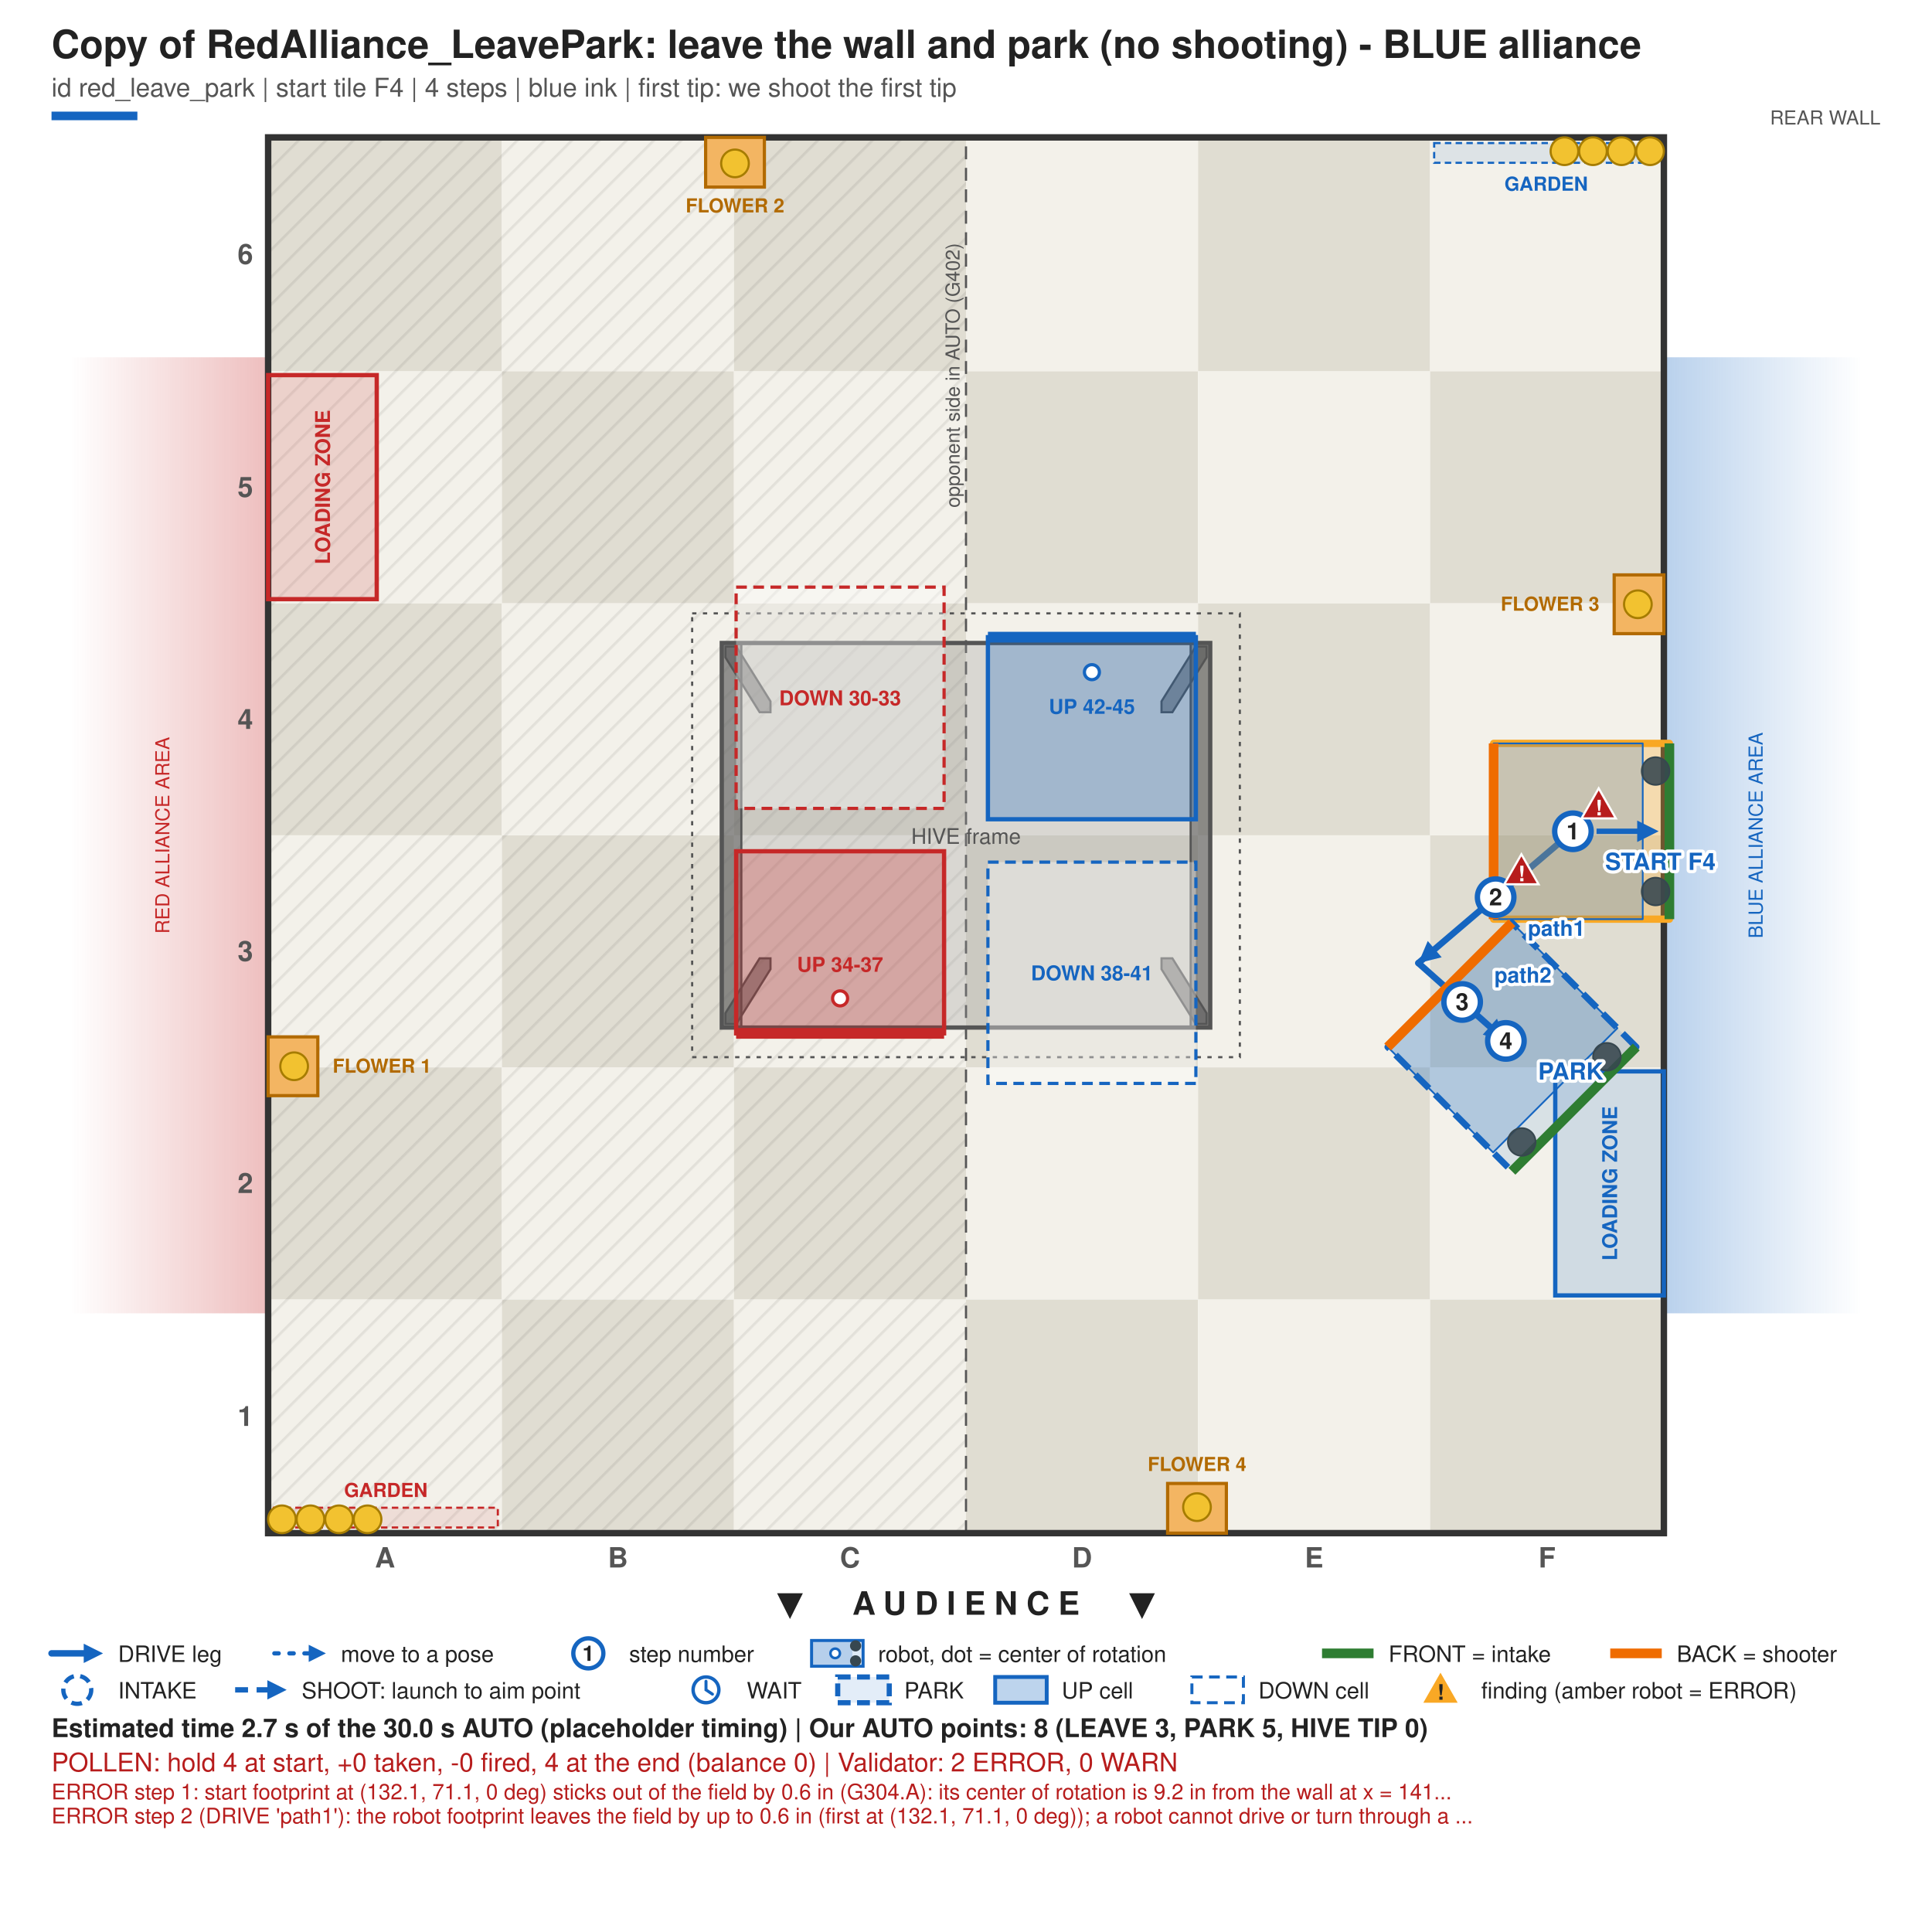
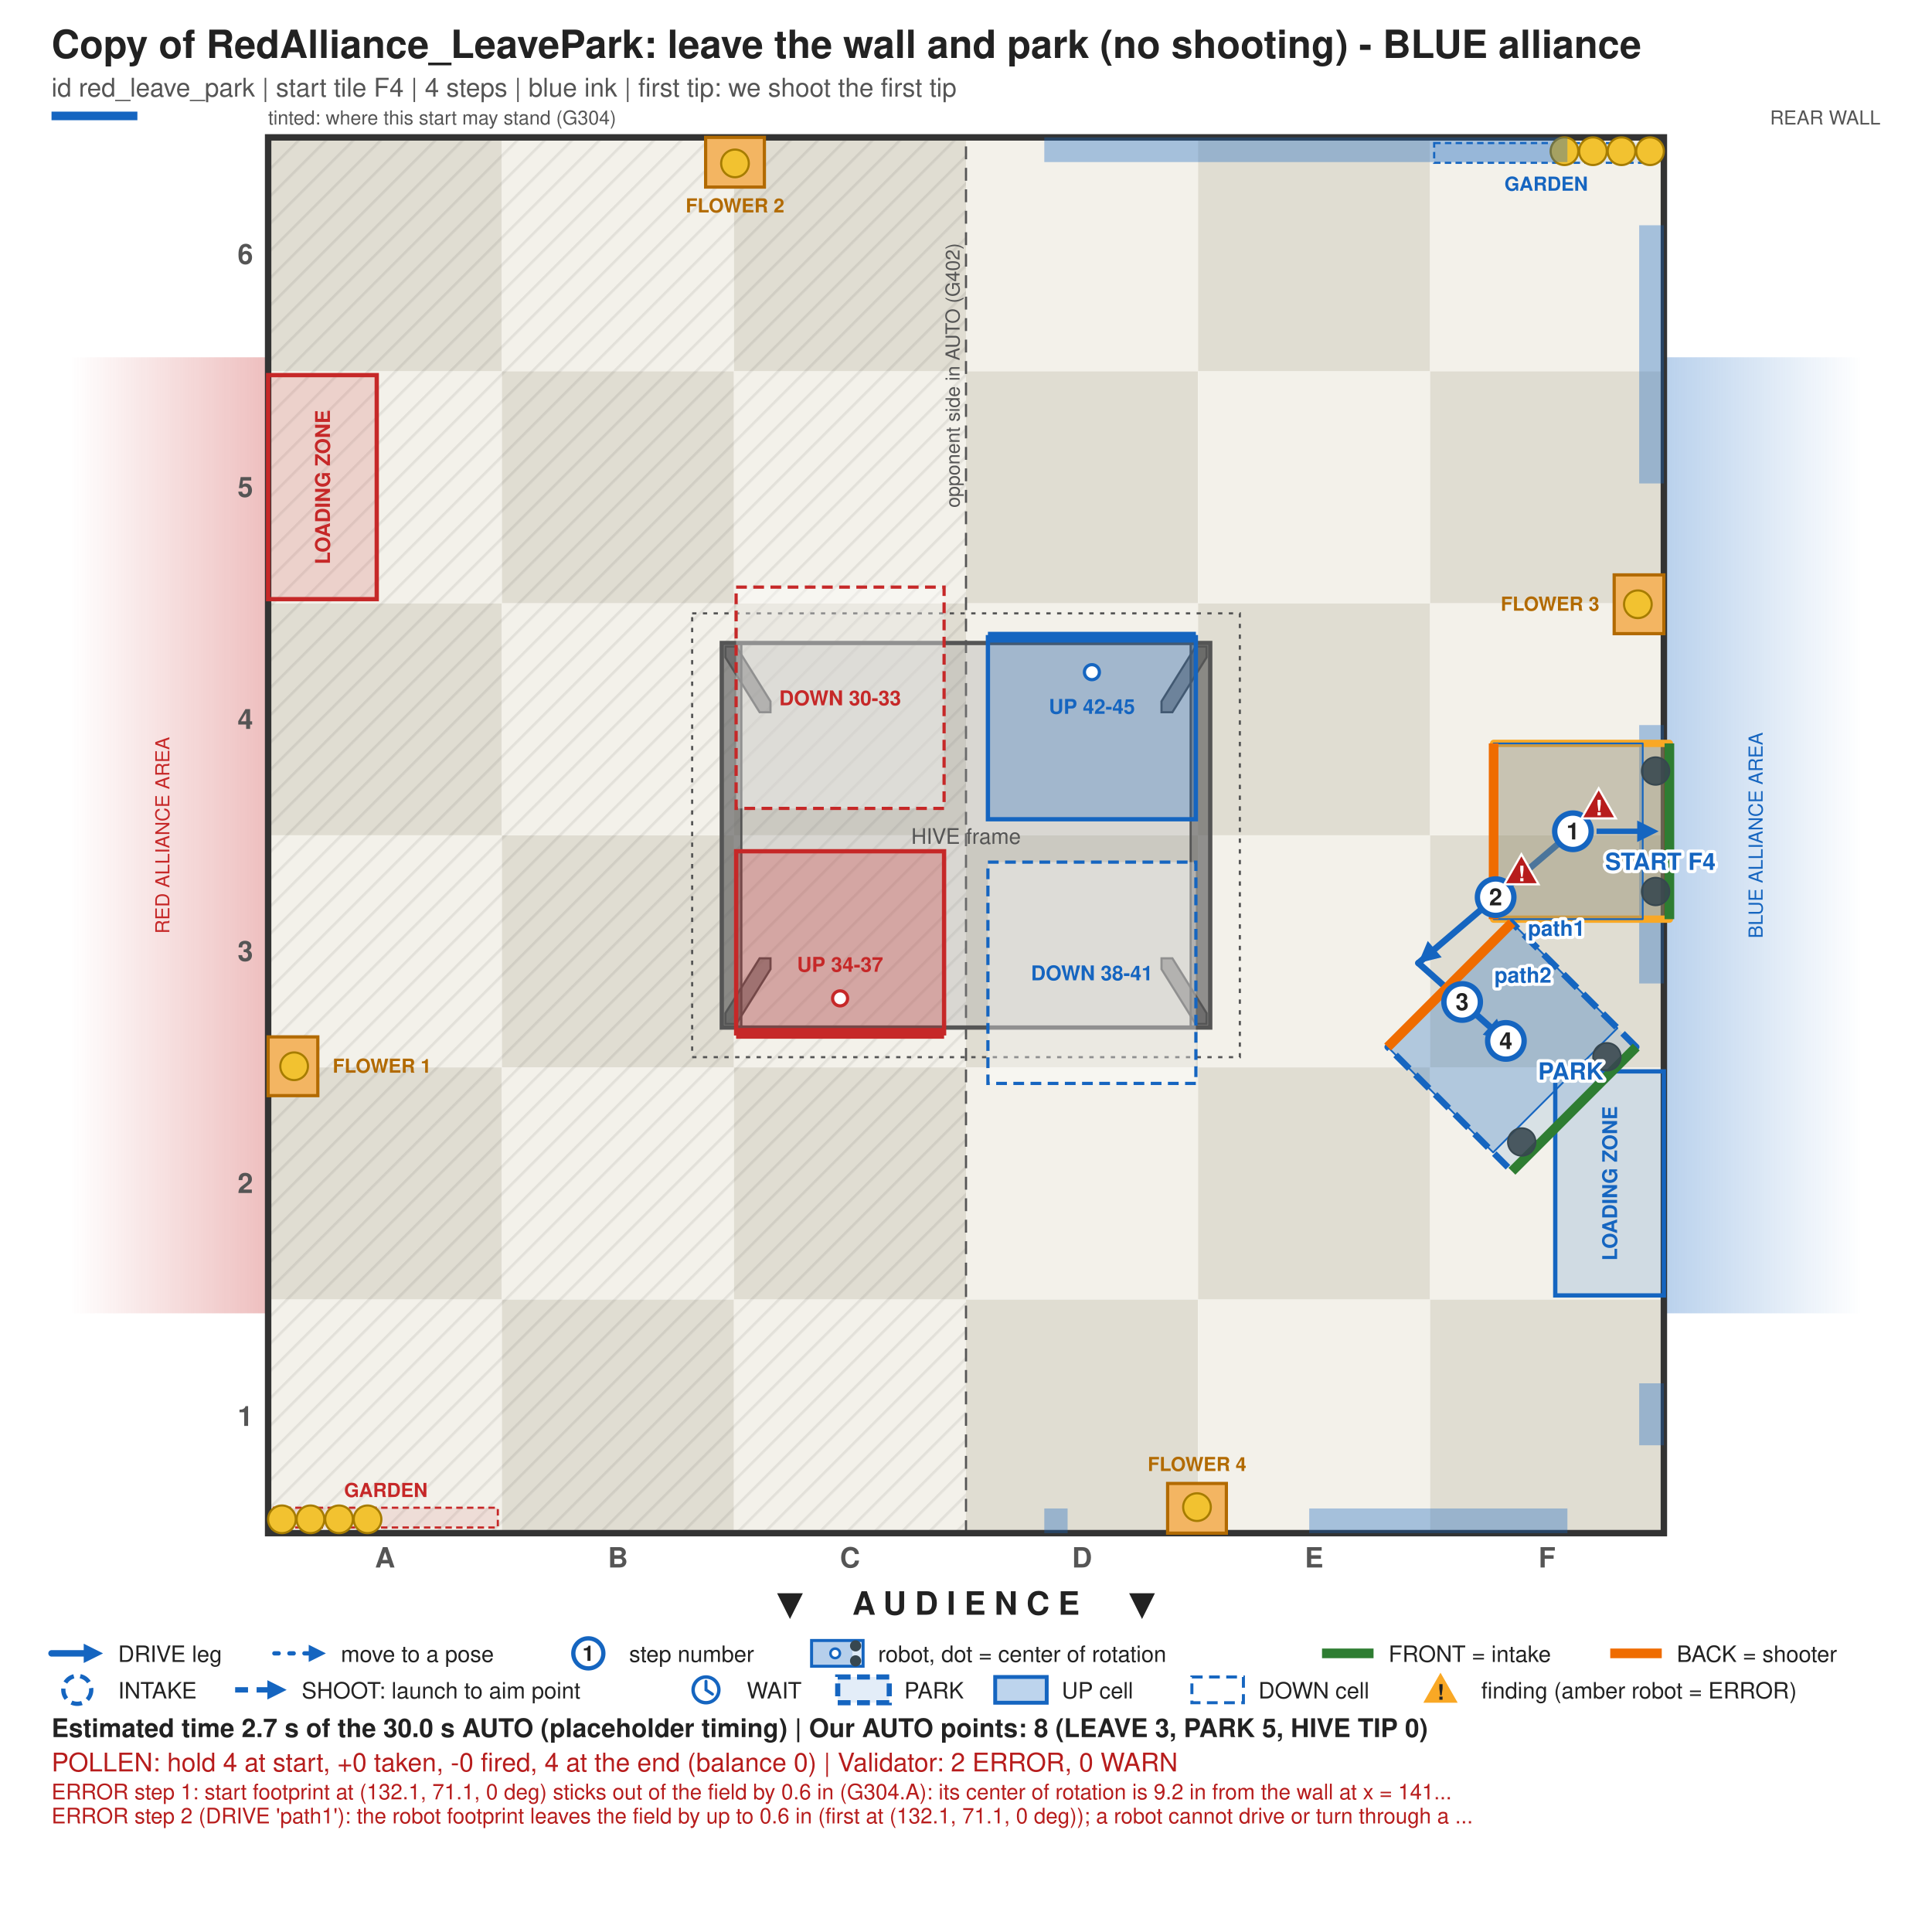
<svg xmlns="http://www.w3.org/2000/svg" viewBox="0 0 900 900" width="900" height="900" role="img" aria-labelledby="svg-title svg-desc" font-family="Helvetica, Arial, sans-serif">
  <defs>
    <linearGradient id="area-red" x1="1" y1="0" x2="0" y2="0">
      <stop offset="0" stop-color="#c62828" stop-opacity="0.30" />
      <stop offset="1" stop-color="#c62828" stop-opacity="0" />
    </linearGradient>
    <linearGradient id="area-blue" x1="0" y1="0" x2="1" y2="0">
      <stop offset="0" stop-color="#1565c0" stop-opacity="0.30" />
      <stop offset="1" stop-color="#1565c0" stop-opacity="0" />
    </linearGradient>
    <pattern id="opponent-hatch" width="9" height="9" patternUnits="userSpaceOnUse" patternTransform="rotate(45)">
      <line x1="0" y1="0" x2="0" y2="9" stroke="#000000" stroke-opacity="0.07" stroke-width="2.5" />
    </pattern>
  </defs>
  <rect id="background" x="0" y="0" width="900" height="900" fill="#ffffff" />
  <text id="title" x="24" y="27" font-size="18.11" font-weight="bold" fill="#222222">Copy of RedAlliance_LeavePark: leave the wall and park (no shooting) - BLUE alliance</text>
  <text id="subtitle" x="24" y="45" font-size="12" fill="#555555">id red_leave_park  |  start tile F4  |  4 steps  |  blue ink  |  first tip: we shoot the first tip</text>
  <rect x="24" y="52" width="40" height="4" fill="#1565c0" />
  <g id="field">
    <rect class="alliance-area" data-alliance="RED" x="32.9" y="166.43" width="92" height="445.37" fill="url(#area-red)" />
    <rect class="alliance-area" data-alliance="BLUE" x="775.1" y="166.43" width="92" height="445.37" fill="url(#area-blue)" />
    <text x="78.9" y="389.12" font-size="9" fill="#c62828" text-anchor="middle" transform="rotate(-90 78.9 389.12)">RED ALLIANCE AREA</text>
    <text x="821.1" y="389.12" font-size="9" fill="#1565c0" text-anchor="middle" transform="rotate(-90 821.1 389.12)">BLUE ALLIANCE AREA</text>
    <rect class="tile" data-tile="A1" x="124.9" y="605.3" width="108.9" height="108.9" fill="#f3f1ea" />
    <rect class="tile" data-tile="A2" x="124.9" y="497.2" width="108.9" height="108.1" fill="#e0ddd2" />
    <rect class="tile" data-tile="A3" x="124.9" y="389.1" width="108.9" height="108.1" fill="#f3f1ea" />
    <rect class="tile" data-tile="A4" x="124.9" y="281" width="108.9" height="108.1" fill="#e0ddd2" />
    <rect class="tile" data-tile="A5" x="124.9" y="172.9" width="108.9" height="108.1" fill="#f3f1ea" />
    <rect class="tile" data-tile="A6" x="124.9" y="64" width="108.9" height="108.9" fill="#e0ddd2" />
    <rect class="tile" data-tile="B1" x="233.8" y="605.3" width="108.1" height="108.9" fill="#e0ddd2" />
    <rect class="tile" data-tile="B2" x="233.8" y="497.2" width="108.1" height="108.1" fill="#f3f1ea" />
    <rect class="tile" data-tile="B3" x="233.8" y="389.1" width="108.1" height="108.1" fill="#e0ddd2" />
    <rect class="tile" data-tile="B4" x="233.8" y="281" width="108.1" height="108.1" fill="#f3f1ea" />
    <rect class="tile" data-tile="B5" x="233.8" y="172.9" width="108.1" height="108.1" fill="#e0ddd2" />
    <rect class="tile" data-tile="B6" x="233.8" y="64" width="108.1" height="108.9" fill="#f3f1ea" />
    <rect class="tile" data-tile="C1" x="341.9" y="605.3" width="108.1" height="108.9" fill="#f3f1ea" />
    <rect class="tile" data-tile="C2" x="341.9" y="497.2" width="108.1" height="108.1" fill="#e0ddd2" />
    <rect class="tile" data-tile="C3" x="341.9" y="389.1" width="108.1" height="108.1" fill="#f3f1ea" />
    <rect class="tile" data-tile="C4" x="341.9" y="281" width="108.1" height="108.1" fill="#e0ddd2" />
    <rect class="tile" data-tile="C5" x="341.9" y="172.9" width="108.1" height="108.1" fill="#f3f1ea" />
    <rect class="tile" data-tile="C6" x="341.9" y="64" width="108.1" height="108.9" fill="#e0ddd2" />
    <rect class="tile" data-tile="D1" x="450" y="605.3" width="108.1" height="108.9" fill="#e0ddd2" />
    <rect class="tile" data-tile="D2" x="450" y="497.2" width="108.1" height="108.1" fill="#f3f1ea" />
    <rect class="tile" data-tile="D3" x="450" y="389.1" width="108.1" height="108.1" fill="#e0ddd2" />
    <rect class="tile" data-tile="D4" x="450" y="281" width="108.1" height="108.1" fill="#f3f1ea" />
    <rect class="tile" data-tile="D5" x="450" y="172.9" width="108.1" height="108.1" fill="#e0ddd2" />
    <rect class="tile" data-tile="D6" x="450" y="64" width="108.1" height="108.9" fill="#f3f1ea" />
    <rect class="tile" data-tile="E1" x="558.1" y="605.3" width="108.1" height="108.9" fill="#f3f1ea" />
    <rect class="tile" data-tile="E2" x="558.1" y="497.2" width="108.1" height="108.1" fill="#e0ddd2" />
    <rect class="tile" data-tile="E3" x="558.1" y="389.1" width="108.1" height="108.1" fill="#f3f1ea" />
    <rect class="tile" data-tile="E4" x="558.1" y="281" width="108.1" height="108.1" fill="#e0ddd2" />
    <rect class="tile" data-tile="E5" x="558.1" y="172.9" width="108.1" height="108.1" fill="#f3f1ea" />
    <rect class="tile" data-tile="E6" x="558.1" y="64" width="108.1" height="108.9" fill="#e0ddd2" />
    <rect class="tile" data-tile="F1" x="666.2" y="605.3" width="108.9" height="108.9" fill="#e0ddd2" />
    <rect class="tile" data-tile="F2" x="666.2" y="497.2" width="108.9" height="108.1" fill="#f3f1ea" />
    <rect class="tile" data-tile="F3" x="666.2" y="389.1" width="108.9" height="108.1" fill="#e0ddd2" />
    <rect class="tile" data-tile="F4" x="666.2" y="281" width="108.9" height="108.1" fill="#f3f1ea" />
    <rect class="tile" data-tile="F5" x="666.2" y="172.9" width="108.9" height="108.1" fill="#e0ddd2" />
    <rect class="tile" data-tile="F6" x="666.2" y="64" width="108.9" height="108.9" fill="#f3f1ea" />
    <rect id="opponent-side" x="124.9" y="64" width="325.1" height="650.2" fill="url(#opponent-hatch)" />
    <line id="side-line" x1="450" y1="714.2" x2="450" y2="64" stroke="#555555" stroke-width="1" stroke-dasharray="6 4" />
    <text id="opponent-label" x="447" y="174.86" font-size="9" fill="#555555" text-anchor="middle" transform="rotate(-90 447 174.86)">opponent side in AUTO (G402)</text>
    <text class="tile-label" x="179.35" y="730.2" font-size="13" font-weight="bold" text-anchor="middle" fill="#555555">A</text>
    <text class="tile-label" x="287.85" y="730.2" font-size="13" font-weight="bold" text-anchor="middle" fill="#555555">B</text>
    <text class="tile-label" x="395.95" y="730.2" font-size="13" font-weight="bold" text-anchor="middle" fill="#555555">C</text>
    <text class="tile-label" x="504.05" y="730.2" font-size="13" font-weight="bold" text-anchor="middle" fill="#555555">D</text>
    <text class="tile-label" x="612.15" y="730.2" font-size="13" font-weight="bold" text-anchor="middle" fill="#555555">E</text>
    <text class="tile-label" x="720.65" y="730.2" font-size="13" font-weight="bold" text-anchor="middle" fill="#555555">F</text>
    <text class="tile-label" x="117.9" y="664.25" font-size="13" font-weight="bold" text-anchor="end" fill="#555555">1</text>
    <text class="tile-label" x="117.9" y="555.75" font-size="13" font-weight="bold" text-anchor="end" fill="#555555">2</text>
    <text class="tile-label" x="117.9" y="447.65" font-size="13" font-weight="bold" text-anchor="end" fill="#555555">3</text>
    <text class="tile-label" x="117.9" y="339.55" font-size="13" font-weight="bold" text-anchor="end" fill="#555555">4</text>
    <text class="tile-label" x="117.9" y="231.45" font-size="13" font-weight="bold" text-anchor="end" fill="#555555">5</text>
    <text class="tile-label" x="117.9" y="122.95" font-size="13" font-weight="bold" text-anchor="end" fill="#555555">6</text>
    <rect id="field-border" x="124.9" y="64" width="650.2" height="650.2" fill="none" stroke="#333333" stroke-width="3" />
  </g>
  <g id="structures">
    <rect id="hive-frame" x="336.23" y="299.53" width="227.54" height="179.14" fill="#9a9a9a" fill-opacity="0.30" stroke="#555555" stroke-width="2" />
    <rect id="hive-keepout" x="322.43" y="285.73" width="255.14" height="206.74" fill="none" stroke="#555555" stroke-width="1" stroke-dasharray="2 3" />
    <g id="hive-solid">
      <polygon class="hive-foot" points="336.23,478.67 345.35,478.67 345.35,299.53 336.23,299.53" fill="#555555" fill-opacity="0.55" stroke="#555555" stroke-width="1" />
      <polygon class="hive-foot" points="554.65,478.67 563.77,478.67 563.77,299.53 554.65,299.53" fill="#555555" fill-opacity="0.55" stroke="#555555" stroke-width="1" />
      <polygon class="hive-foot" points="337.94,477.01 343,477.01 358.92,451.48 358.92,446.42 353.86,446.42 337.94,471.95" fill="#555555" fill-opacity="0.55" stroke="#555555" stroke-width="1" />
      <polygon class="hive-foot" points="337.94,306.25 353.86,331.78 358.92,331.78 358.92,326.72 343,301.19 337.94,301.19" fill="#555555" fill-opacity="0.55" stroke="#555555" stroke-width="1" />
      <polygon class="hive-foot" points="541.08,451.48 557,477.01 562.06,477.01 562.06,471.95 546.14,446.42 541.08,446.42" fill="#555555" fill-opacity="0.55" stroke="#555555" stroke-width="1" />
      <polygon class="hive-foot" points="541.08,331.78 546.14,331.78 562.06,306.25 562.06,301.19 557,301.19 541.08,326.72" fill="#555555" fill-opacity="0.55" stroke="#555555" stroke-width="1" />
    </g>
    <text x="450" y="393.1" font-size="10" fill="#555555" text-anchor="middle">HIVE frame</text>
    <g class="hive" data-alliance="RED">
      <g class="cell cell-down" data-alliance="RED" data-side="REAR">
        <rect x="342.91" y="273.5" width="96.88" height="103.09" fill="#ffffff" fill-opacity="0.35" stroke="#c62828" stroke-width="1.5" stroke-dasharray="5 3" />
        <text x="391.35" y="328.55" font-size="9.5" font-weight="bold" fill="#c62828" text-anchor="middle">DOWN 30-33</text>
      </g>
      <g class="cell cell-up" data-alliance="RED" data-side="AUDIENCE">
        <rect x="342.91" y="396.55" width="96.88" height="84.82" fill="#c62828" fill-opacity="0.28" stroke="#c62828" stroke-width="2" />
        <line class="cell-opening" x1="342.91" y1="481.38" x2="439.79" y2="481.38" stroke="#c62828" stroke-width="5" />
        <circle class="aim-point" cx="391.35" cy="465.08" r="3.5" fill="#ffffff" stroke="#c62828" stroke-width="1.5" />
        <text x="391.35" y="452.68" font-size="9.5" font-weight="bold" fill="#c62828" text-anchor="middle">UP 34-37</text>
      </g>
    </g>
    <g class="hive" data-alliance="BLUE">
      <g class="cell cell-down" data-alliance="BLUE" data-side="AUDIENCE">
        <rect x="460.21" y="401.61" width="96.88" height="103.09" fill="#ffffff" fill-opacity="0.35" stroke="#1565c0" stroke-width="1.5" stroke-dasharray="5 3" />
        <text x="508.65" y="456.66" font-size="9.5" font-weight="bold" fill="#1565c0" text-anchor="middle">DOWN 38-41</text>
      </g>
      <g class="cell cell-up" data-alliance="BLUE" data-side="REAR">
        <rect x="460.21" y="296.82" width="96.88" height="84.82" fill="#1565c0" fill-opacity="0.28" stroke="#1565c0" stroke-width="2" />
        <line class="cell-opening" x1="460.21" y1="296.82" x2="557.09" y2="296.82" stroke="#1565c0" stroke-width="5" />
        <circle class="aim-point" cx="508.65" cy="313.12" r="3.5" fill="#ffffff" stroke="#1565c0" stroke-width="1.5" />
        <text x="508.65" y="332.52" font-size="9.5" font-weight="bold" fill="#1565c0" text-anchor="middle">UP 42-45</text>
      </g>
    </g>
    <g class="flower" data-flower="1">
      <rect x="124.9" y="483.02" width="23.15" height="27.37" fill="#f3b562" stroke="#b26a00" stroke-width="1.5" />
      <circle cx="137.02" cy="496.71" r="6.44" fill="#f2c230" stroke="#a67c00" stroke-width="1" />
      <text x="154.95" y="499.71" font-size="9" fill="#b26a00" font-weight="bold" text-anchor="start">FLOWER 1</text>
    </g>
    <g class="flower" data-flower="2">
      <rect x="328.71" y="64" width="27.37" height="23.15" fill="#f3b562" stroke="#b26a00" stroke-width="1.5" />
      <circle cx="342.39" cy="76.12" r="6.44" fill="#f2c230" stroke="#a67c00" stroke-width="1" />
      <text x="342.39" y="98.95" font-size="9" fill="#b26a00" font-weight="bold" text-anchor="middle">FLOWER 2</text>
    </g>
    <g class="flower" data-flower="3">
      <rect x="751.95" y="267.81" width="23.15" height="27.37" fill="#f3b562" stroke="#b26a00" stroke-width="1.5" />
      <circle cx="762.98" cy="281.49" r="6.44" fill="#f2c230" stroke="#a67c00" stroke-width="1" />
      <text x="745.05" y="284.49" font-size="9" fill="#b26a00" font-weight="bold" text-anchor="end">FLOWER 3</text>
    </g>
    <g class="flower" data-flower="4">
      <rect x="543.92" y="691.05" width="27.37" height="23.15" fill="#f3b562" stroke="#b26a00" stroke-width="1.5" />
      <circle cx="557.61" cy="702.08" r="6.44" fill="#f2c230" stroke="#a67c00" stroke-width="1" />
      <text x="557.61" y="685.25" font-size="9" fill="#b26a00" font-weight="bold" text-anchor="middle">FLOWER 4</text>
    </g>
    <g class="garden" data-alliance="RED">
      <rect x="127.54" y="702.36" width="104.37" height="9.2" fill="#c62828" fill-opacity="0.10" stroke="#c62828" stroke-width="1" stroke-dasharray="3 2" />
      <circle class="pollen" cx="131.34" cy="707.76" r="6.44" fill="#f2c230" stroke="#a67c00" stroke-width="1" />
      <circle class="pollen" cx="144.63" cy="707.76" r="6.44" fill="#f2c230" stroke="#a67c00" stroke-width="1" />
      <circle class="pollen" cx="157.93" cy="707.76" r="6.44" fill="#f2c230" stroke="#a67c00" stroke-width="1" />
      <circle class="pollen" cx="171.22" cy="707.76" r="6.44" fill="#f2c230" stroke="#a67c00" stroke-width="1" />
      <text x="179.73" y="697.36" font-size="9" fill="#c62828" text-anchor="middle" font-weight="bold">GARDEN</text>
    </g>
    <g class="loading-zone" data-alliance="RED">
      <rect x="124.9" y="174.74" width="50.6" height="104.37" fill="#c62828" fill-opacity="0.16" stroke="#c62828" stroke-width="2" />
      <text x="150.2" y="230.43" font-size="9.5" font-weight="bold" fill="#c62828" text-anchor="middle" transform="rotate(-90 150.2 226.93)">LOADING ZONE</text>
    </g>
    <g class="garden" data-alliance="BLUE">
      <rect x="668.09" y="66.64" width="104.37" height="9.2" fill="#1565c0" fill-opacity="0.10" stroke="#1565c0" stroke-width="1" stroke-dasharray="3 2" />
      <circle class="pollen" cx="768.66" cy="70.44" r="6.44" fill="#f2c230" stroke="#a67c00" stroke-width="1" />
      <circle class="pollen" cx="755.37" cy="70.44" r="6.44" fill="#f2c230" stroke="#a67c00" stroke-width="1" />
      <circle class="pollen" cx="742.07" cy="70.44" r="6.44" fill="#f2c230" stroke="#a67c00" stroke-width="1" />
      <circle class="pollen" cx="728.78" cy="70.44" r="6.44" fill="#f2c230" stroke="#a67c00" stroke-width="1" />
      <text x="720.27" y="88.84" font-size="9" fill="#1565c0" text-anchor="middle" font-weight="bold">GARDEN</text>
    </g>
    <g class="loading-zone" data-alliance="BLUE">
      <rect x="724.5" y="499.09" width="50.6" height="104.37" fill="#1565c0" fill-opacity="0.16" stroke="#1565c0" stroke-width="2" />
      <text x="749.8" y="554.77" font-size="9.5" font-weight="bold" fill="#1565c0" text-anchor="middle" transform="rotate(-90 749.8 551.27)">LOADING ZONE</text>
    </g>
    <text id="audience-label" x="450" y="752.2" font-size="15" font-weight="bold" letter-spacing="4" text-anchor="middle" fill="#222222">AUDIENCE</text>
    <polygon class="compass-arrow" points="362,742.2 374,742.2 368,754.2" fill="#222222" />
    <polygon class="compass-arrow" points="526,742.2 538,742.2 532,754.2" fill="#222222" />
    <text x="876" y="58" font-size="9" fill="#555555" text-anchor="end">REAR WALL</text>
  </g>
+   <g id="start-bands" data-heading="0">
+     <rect class="start-band" data-wall="BLUE" data-from="8.9" data-to="15.17" x="763.6" y="644.4" width="11.5" height="28.86" fill="#1565c0" fill-opacity="0.35" />
+     <rect class="start-band" data-wall="BLUE" data-from="55.66" data-to="81.83" x="763.6" y="337.77" width="11.5" height="120.37" fill="#1565c0" fill-opacity="0.35" />
+     <rect class="start-band" data-wall="BLUE" data-from="106.3" data-to="132.45" x="763.6" y="104.94" width="11.5" height="120.27" fill="#1565c0" fill-opacity="0.35" />
+     <rect class="start-band" data-wall="AUDIENCE" data-from="78.6" data-to="80.96" x="486.48" y="702.7" width="10.85" height="11.5" fill="#1565c0" fill-opacity="0.35" />
+     <rect class="start-band" data-wall="AUDIENCE" data-from="105.43" data-to="131.58" x="609.89" y="702.7" width="120.27" height="11.5" fill="#1565c0" fill-opacity="0.35" />
+     <rect class="start-band" data-wall="REAR" data-from="78.6" data-to="131.58" x="486.48" y="64" width="243.68" height="11.5" fill="#1565c0" fill-opacity="0.35" />
+     <text class="start-band-label" x="124.9" y="58" font-size="9" fill="#555555">tinted: where this start may stand (G304)</text>
+   </g>
  <g id="route" data-ink="#1565c0" data-alliance="BLUE" data-route="red_leave_park">
    <g class="drive-leg" data-step="2" data-mode="LINEAR">
      <path class="leg" d="M 732.73 387.24 L 660.74 448.63" fill="none" stroke="#1565c0" stroke-width="3" stroke-linecap="round" stroke-linejoin="round" />
      <polygon class="arrowhead" points="660.74,448.63 665.11,438.34 671.59,445.95" fill="#1565c0" />
    </g>
    <g class="drive-leg" data-step="3" data-mode="LINEAR">
      <path class="leg" d="M 660.74 448.63 L 701.5 484.9" fill="none" stroke="#1565c0" stroke-width="3" stroke-linecap="round" stroke-linejoin="round" />
      <polygon class="arrowhead" points="701.5,484.9 690.71,481.99 697.35,474.52" fill="#1565c0" />
    </g>
    <g id="start-footprint" class="footprint start" data-step="1">
      <polygon class="outline error" points="777.67,346.3 695.79,346.3 695.79,428.18 777.67,428.18" fill="#f9a825" fill-opacity="0.3" stroke="#f9a825" stroke-width="3.4" stroke-linejoin="round" />
      <polygon class="chassis" points="765.25,346.3 695.79,346.3 695.79,428.18 765.25,428.18" fill="#1565c0" fill-opacity="0.2" stroke="#1565c0" stroke-width="0.8" stroke-linejoin="round" />
      <line class="front-edge" x1="777.67" y1="346.3" x2="777.67" y2="428.18" stroke="#2e7d32" stroke-width="4.5" />
      <line class="back-edge" x1="695.79" y1="346.3" x2="695.79" y2="428.18" stroke="#ef6c00" stroke-width="4.5" />
      <circle class="wheel" data-wheel="LEFT" cx="771.23" cy="359.18" r="6.44" fill="#37474f" fill-opacity="0.88" stroke="#37474f" stroke-width="0.8" />
      <circle class="wheel" data-wheel="RIGHT" cx="771.23" cy="415.3" r="6.44" fill="#37474f" fill-opacity="0.88" stroke="#37474f" stroke-width="0.8" />
      <g class="pose-point" data-x="132.14" data-y="71.08">
        <circle cx="732.73" cy="387.24" r="3.4" fill="#ffffff" fill-opacity="0.92" stroke="#1565c0" stroke-width="1.6" />
        <line x1="729.33" y1="387.24" x2="736.13" y2="387.24" stroke="#1565c0" stroke-width="1" />
        <line x1="732.73" y1="383.84" x2="732.73" y2="390.64" stroke="#1565c0" stroke-width="1" />
      </g>
      <line class="heading-arrow" x1="743.73" y1="387.24" x2="764.67" y2="387.24" stroke="#1565c0" stroke-width="2.5" />
      <polygon class="arrowhead" points="772.67,387.24 762.67,392.24 762.67,382.24" fill="#1565c0" />
    </g>
    <g class="park-outline" data-step="4">
      <polygon class="outline" points="762.23,487.73 704.33,429.83 646.43,487.73 704.33,545.63" fill="#1565c0" fill-opacity="0.12" stroke="#1565c0" stroke-width="3" stroke-dasharray="9 4" stroke-linejoin="round" />
      <polygon class="chassis" points="753.45,478.95 704.33,429.83 646.43,487.73 695.55,536.85" fill="#1565c0" fill-opacity="0.2" stroke="#1565c0" stroke-width="0.8" stroke-linejoin="round" />
      <line class="front-edge" x1="762.23" y1="487.73" x2="704.33" y2="545.63" stroke="#2e7d32" stroke-width="4.5" />
      <line class="back-edge" x1="704.33" y1="429.83" x2="646.43" y2="487.73" stroke="#ef6c00" stroke-width="4.5" />
      <circle class="wheel" data-wheel="LEFT" cx="748.57" cy="492.28" r="6.44" fill="#37474f" fill-opacity="0.88" stroke="#37474f" stroke-width="0.8" />
      <circle class="wheel" data-wheel="RIGHT" cx="708.88" cy="531.97" r="6.44" fill="#37474f" fill-opacity="0.88" stroke="#37474f" stroke-width="0.8" />
      <g class="pose-point" data-x="125.35" data-y="49.85">
        <circle cx="701.5" cy="484.9" r="3.4" fill="#ffffff" fill-opacity="0.92" stroke="#1565c0" stroke-width="1.6" />
        <line x1="698.1" y1="484.9" x2="704.9" y2="484.9" stroke="#1565c0" stroke-width="1" />
        <line x1="701.5" y1="481.5" x2="701.5" y2="488.3" stroke="#1565c0" stroke-width="1" />
      </g>
    </g>
    <g id="badges">
      <g class="badge" data-step="1" data-kind="START">
        <circle cx="732.73" cy="387.24" r="8.5" fill="#ffffff" stroke="#1565c0" stroke-width="2.5" />
        <text x="732.73" y="391.04" font-size="11" font-weight="bold" text-anchor="middle" fill="#222222">1</text>
      </g>
      <g class="badge" data-step="2" data-kind="DRIVE">
        <circle cx="696.73" cy="417.94" r="8.5" fill="#ffffff" stroke="#1565c0" stroke-width="2.5" />
        <text x="696.73" y="421.74" font-size="11" font-weight="bold" text-anchor="middle" fill="#222222">2</text>
      </g>
      <g class="badge" data-step="3" data-kind="DRIVE">
        <circle cx="681.12" cy="466.76" r="8.5" fill="#ffffff" stroke="#1565c0" stroke-width="2.5" />
        <text x="681.12" y="470.56" font-size="11" font-weight="bold" text-anchor="middle" fill="#222222">3</text>
      </g>
      <g class="badge" data-step="4" data-kind="PARK">
        <circle cx="701.5" cy="484.9" r="8.5" fill="#ffffff" stroke="#1565c0" stroke-width="2.5" />
        <text x="701.5" y="488.7" font-size="11" font-weight="bold" text-anchor="middle" fill="#222222">4</text>
      </g>
    </g>
    <g id="step-labels">
      <text class="step-label" x="747.73" y="405.24" font-size="11" font-weight="bold" fill="#1565c0" text-anchor="start" stroke="#ffffff" stroke-width="3" stroke-linejoin="round" paint-order="stroke">START F4</text>
      <text class="step-label" x="711.73" y="435.94" font-size="10" font-weight="bold" fill="#1565c0" text-anchor="start" stroke="#ffffff" stroke-width="3" stroke-linejoin="round" paint-order="stroke">path1</text>
      <text class="step-label" x="696.12" y="457.76" font-size="10" font-weight="bold" fill="#1565c0" text-anchor="start" stroke="#ffffff" stroke-width="3" stroke-linejoin="round" paint-order="stroke">path2</text>
      <text class="step-label" x="716.5" y="502.9" font-size="11" font-weight="bold" fill="#1565c0" text-anchor="start" stroke="#ffffff" stroke-width="3" stroke-linejoin="round" paint-order="stroke">PARK</text>
    </g>
    <g id="issue-marks">
      <g class="issue-mark" data-step="1" data-severity="ERROR">
        <polygon points="744.73,367.24 752.73,381.24 736.73,381.24" fill="#b71c1c" stroke="#ffffff" stroke-width="1" />
        <text x="744.73" y="379.84" font-size="10" font-weight="bold" text-anchor="middle" fill="#ffffff">!</text>
      </g>
      <g class="issue-mark" data-step="2" data-severity="ERROR">
        <polygon points="708.73,397.94 716.73,411.94 700.73,411.94" fill="#b71c1c" stroke="#ffffff" stroke-width="1" />
        <text x="708.73" y="410.54" font-size="10" font-weight="bold" text-anchor="middle" fill="#ffffff">!</text>
      </g>
    </g>
  </g>
  <g id="legend">
    <g class="legend-item" data-icon="drive">
      <line x1="24" y1="770.2" x2="40" y2="770.2" stroke="#1565c0" stroke-width="3" stroke-linecap="round" />
      <polygon class="arrowhead" points="48,770.2 39,774.7 39,765.7" fill="#1565c0" />
      <text x="55" y="774.2" font-size="10.5" fill="#222222">DRIVE leg</text>
    </g>
    <g class="legend-item" data-icon="approach">
      <line x1="127.81" y1="770.2" x2="143.81" y2="770.2" stroke="#1565c0" stroke-width="2" stroke-dasharray="2 5" stroke-linecap="round" />
      <polygon class="arrowhead" points="151.81,770.2 143.81,774.2 143.81,766.2" fill="#1565c0" />
      <text x="158.81" y="774.2" font-size="10.5" fill="#222222">move to a pose</text>
    </g>
    <g class="legend-item" data-icon="badge">
      <circle cx="274.07" cy="770.2" r="7" fill="#ffffff" stroke="#1565c0" stroke-width="2" />
      <text x="274.07" y="773.7" font-size="10" font-weight="bold" text-anchor="middle" fill="#222222">1</text>
      <text x="293.07" y="774.2" font-size="10.5" fill="#222222">step number</text>
    </g>
    <g class="legend-item" data-icon="robot">
      <rect x="378.06" y="764.2" width="24" height="12" fill="#1565c0" fill-opacity="0.14" stroke="#1565c0" stroke-width="1.4" />
      <rect x="378.06" y="764.2" width="19" height="12" fill="#1565c0" fill-opacity="0.2" />
      <circle cx="398.56" cy="766.7" r="2.6" fill="#37474f" />
      <circle cx="398.56" cy="773.7" r="2.6" fill="#37474f" />
      <circle cx="389.06" cy="770.2" r="2.2" fill="#ffffff" stroke="#1565c0" stroke-width="1.2" />
      <text x="409.06" y="774.2" font-size="10.5" fill="#222222">robot, dot = center of rotation</text>
    </g>
    <g class="legend-item" data-icon="front">
      <line x1="615.85" y1="770.2" x2="639.85" y2="770.2" stroke="#2e7d32" stroke-width="4.5" />
      <text x="646.85" y="774.2" font-size="10.5" fill="#222222">FRONT = intake</text>
    </g>
    <g class="legend-item" data-icon="back">
      <line x1="750.11" y1="770.2" x2="774.11" y2="770.2" stroke="#ef6c00" stroke-width="4.5" />
      <text x="781.11" y="774.2" font-size="10.5" fill="#222222">BACK = shooter</text>
    </g>
    <g class="legend-item" data-icon="intake">
      <circle cx="36" cy="787.2" r="6.5" fill="none" stroke="#1565c0" stroke-width="2" stroke-dasharray="5 3" />
      <text x="55" y="791.2" font-size="10.5" fill="#222222">INTAKE</text>
    </g>
    <g class="legend-item" data-icon="shoot">
      <line x1="109.54" y1="787.2" x2="125.54" y2="787.2" stroke="#1565c0" stroke-width="2.5" stroke-dasharray="6 4" />
      <polygon class="arrowhead" points="133.54,787.2 124.54,791.7 124.54,782.7" fill="#1565c0" />
      <text x="140.54" y="791.2" font-size="10.5" fill="#222222">SHOOT: launch to aim point</text>
    </g>
    <g class="legend-item" data-icon="wait">
      <circle cx="328.88" cy="787.2" r="6" fill="#ffffff" stroke="#1565c0" stroke-width="1.6" />
      <polyline points="328.88,783.2 328.88,787.2 331.88,789.2" fill="none" stroke="#1565c0" stroke-width="1.4" stroke-linecap="round" />
      <text x="347.88" y="791.2" font-size="10.5" fill="#222222">WAIT</text>
    </g>
    <g class="legend-item" data-icon="park">
      <rect x="390.24" y="781.2" width="24" height="12" fill="#1565c0" fill-opacity="0.12" stroke="#1565c0" stroke-width="2.4" stroke-dasharray="6 3" />
      <text x="421.24" y="791.2" font-size="10.5" fill="#222222">PARK</text>
    </g>
    <g class="legend-item" data-icon="up">
      <rect x="463.6" y="781.2" width="24" height="12" fill="#1565c0" fill-opacity="0.28" stroke="#1565c0" stroke-width="1.8" />
      <text x="494.6" y="791.2" font-size="10.5" fill="#222222">UP cell</text>
    </g>
    <g class="legend-item" data-icon="down">
      <rect x="555.23" y="781.2" width="24" height="12" fill="#ffffff" fill-opacity="0.35" stroke="#1565c0" stroke-width="1.4" stroke-dasharray="5 3" />
      <text x="586.23" y="791.2" font-size="10.5" fill="#222222">DOWN cell</text>
    </g>
    <g class="legend-item" data-icon="issue">
      <polygon points="671.04,779.2 679.04,793.2 663.04,793.2" fill="#f9a825" />
      <text x="671.04" y="791.8" font-size="10" font-weight="bold" text-anchor="middle" fill="#222222">!</text>
      <text x="690.04" y="791.2" font-size="10.5" fill="#222222">finding (amber robot = ERROR)</text>
    </g>
  </g>
  <g id="footer">
    <text id="footer-metrics" x="24" y="809.2" font-size="12" font-weight="bold" fill="#222222">Estimated time 2.7 s of the 30.0 s AUTO (placeholder timing)   |   Our AUTO points: 8  (LEAVE 3, PARK 5, HIVE TIP 0)</text>
    <text id="footer-pollen" x="24" y="825.2" font-size="12" fill="#b71c1c">POLLEN: hold 4 at start, +0 taken, -0 fired, 4 at the end (balance 0)   |   Validator: 2 ERROR, 0 WARN</text>
    <g class="issue-line" data-severity="ERROR">
      <text x="24" y="838.2" font-size="10" fill="#b71c1c">ERROR step 1: start footprint at (132.1, 71.1, 0 deg) sticks out of the field by 0.6 in (G304.A): its center of rotation is 9.2 in from the wall at x = 141...</text>
    </g>
    <g class="issue-line" data-severity="ERROR">
      <text x="24" y="849.4" font-size="10" fill="#b71c1c">ERROR step 2 (DRIVE 'path1'): the robot footprint leaves the field by up to 0.6 in (first at (132.1, 71.1, 0 deg)); a robot cannot drive or turn through a ...</text>
    </g>
  </g>
</svg>
